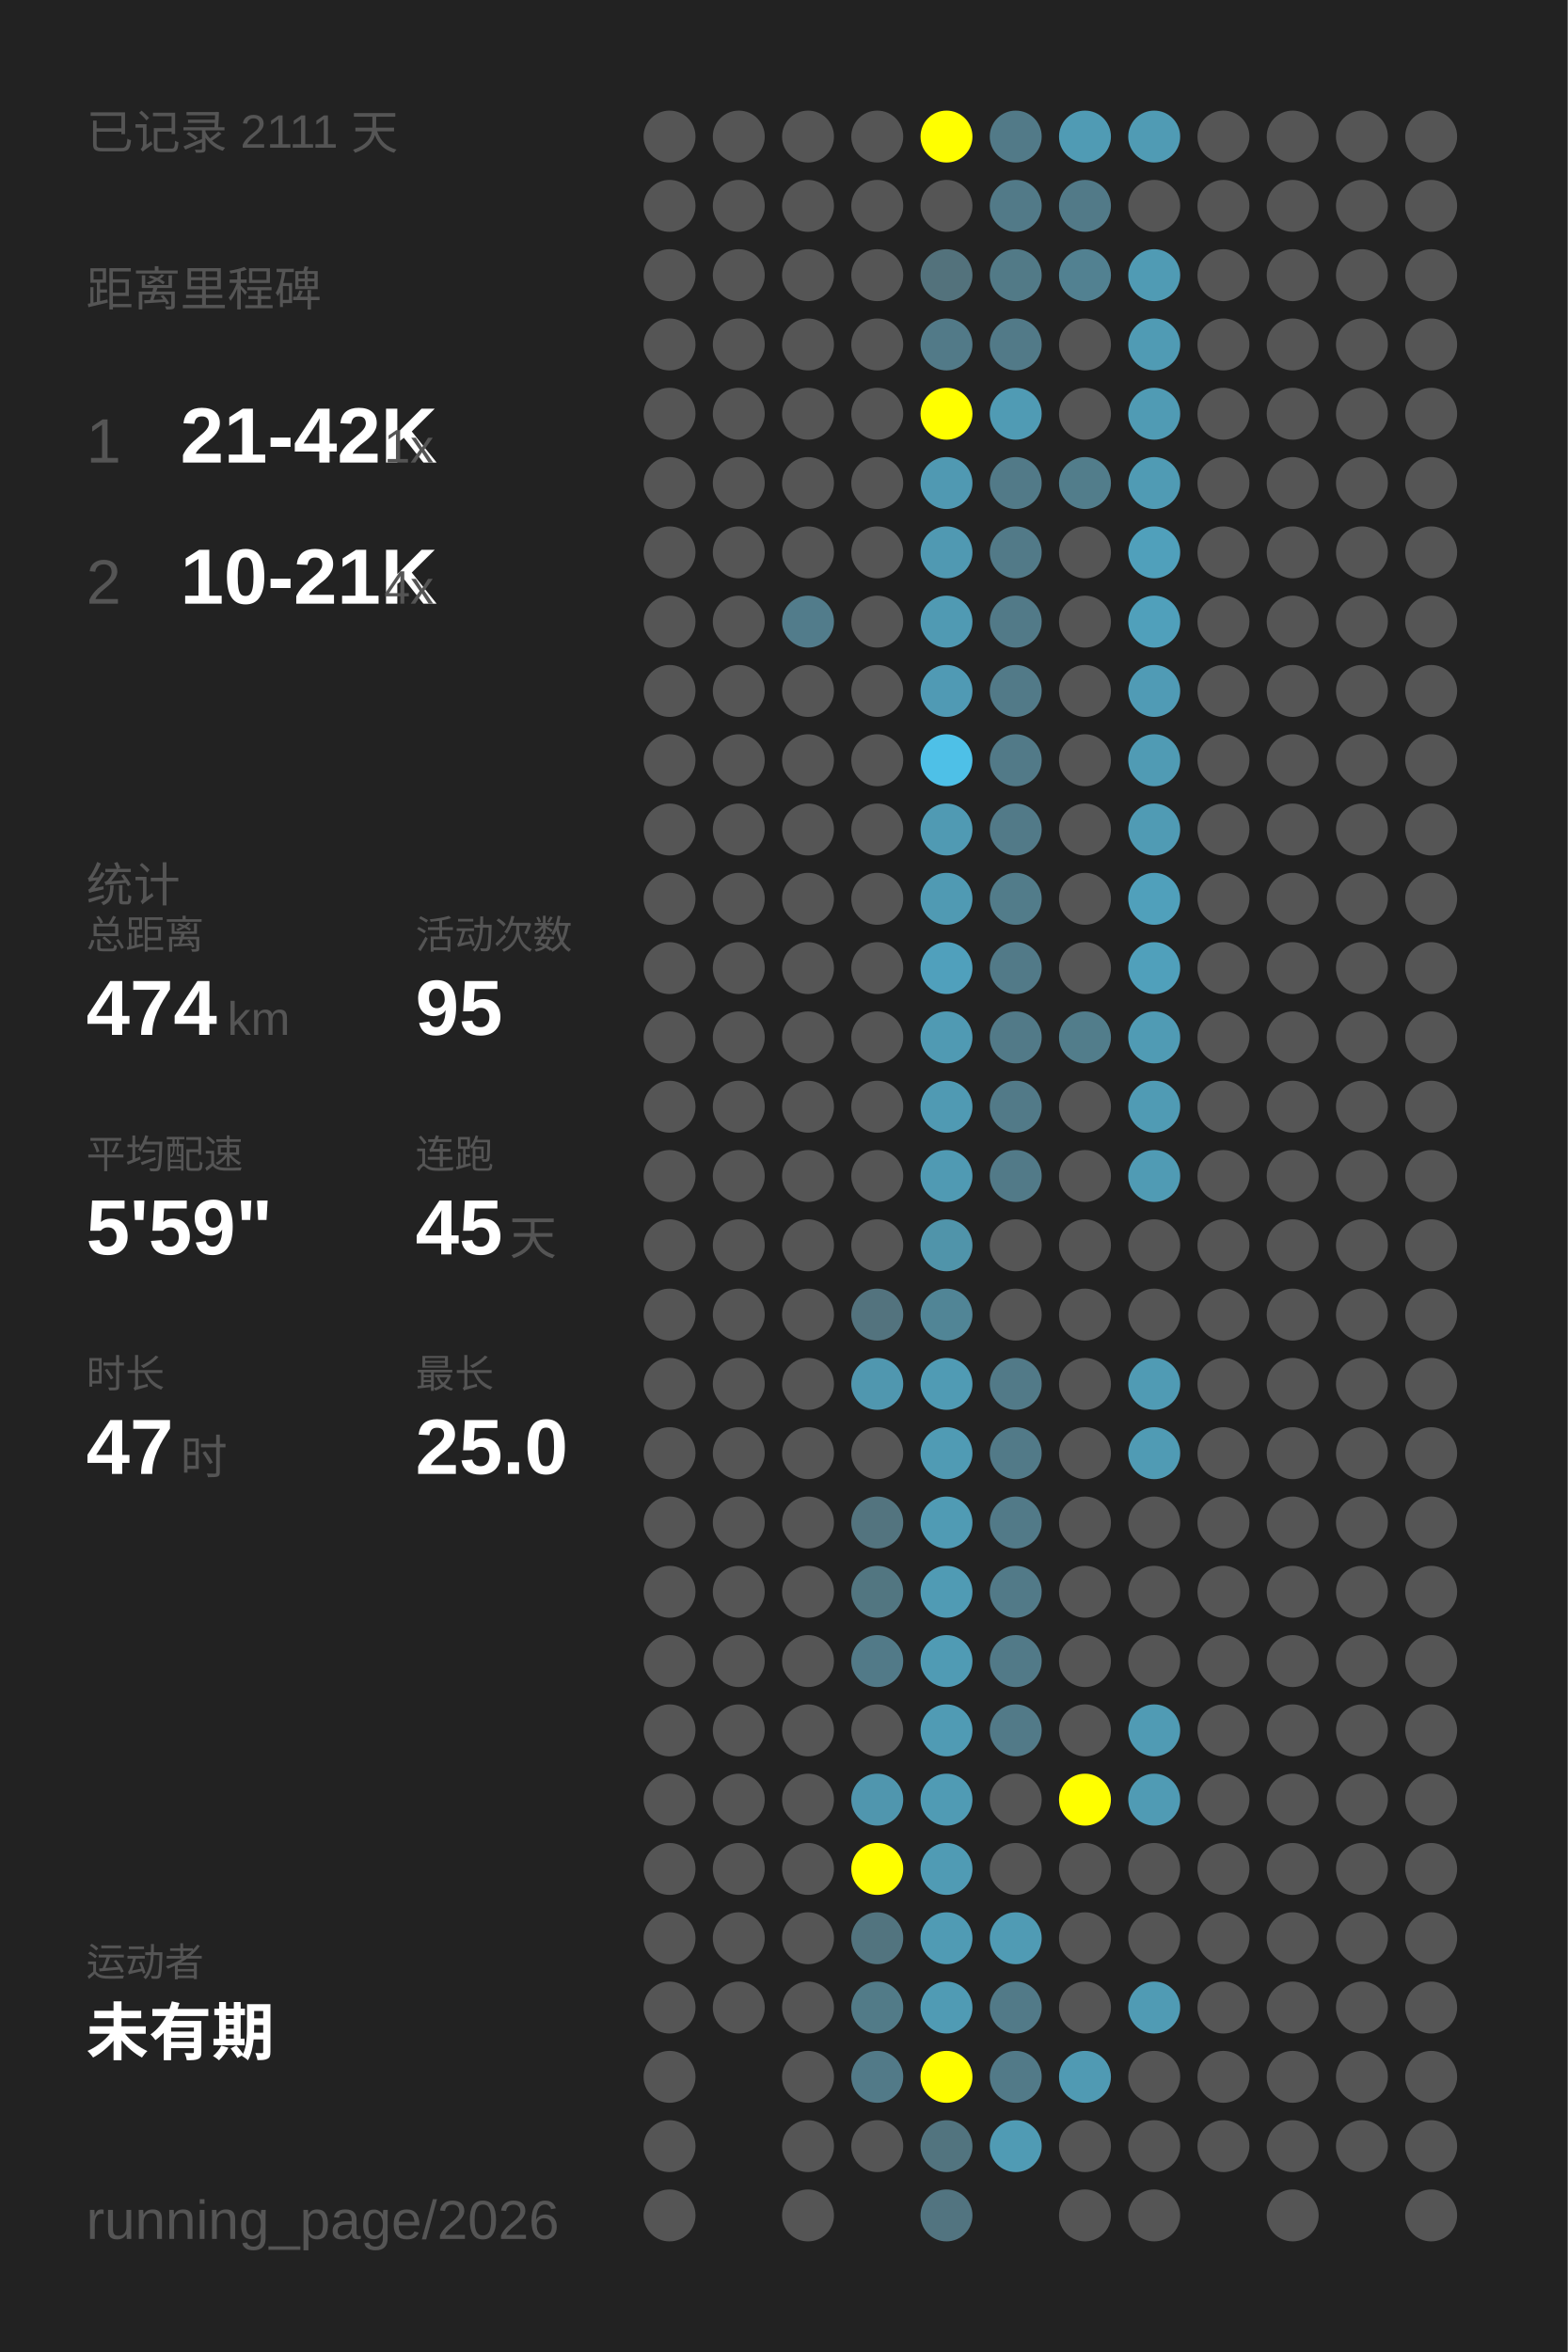
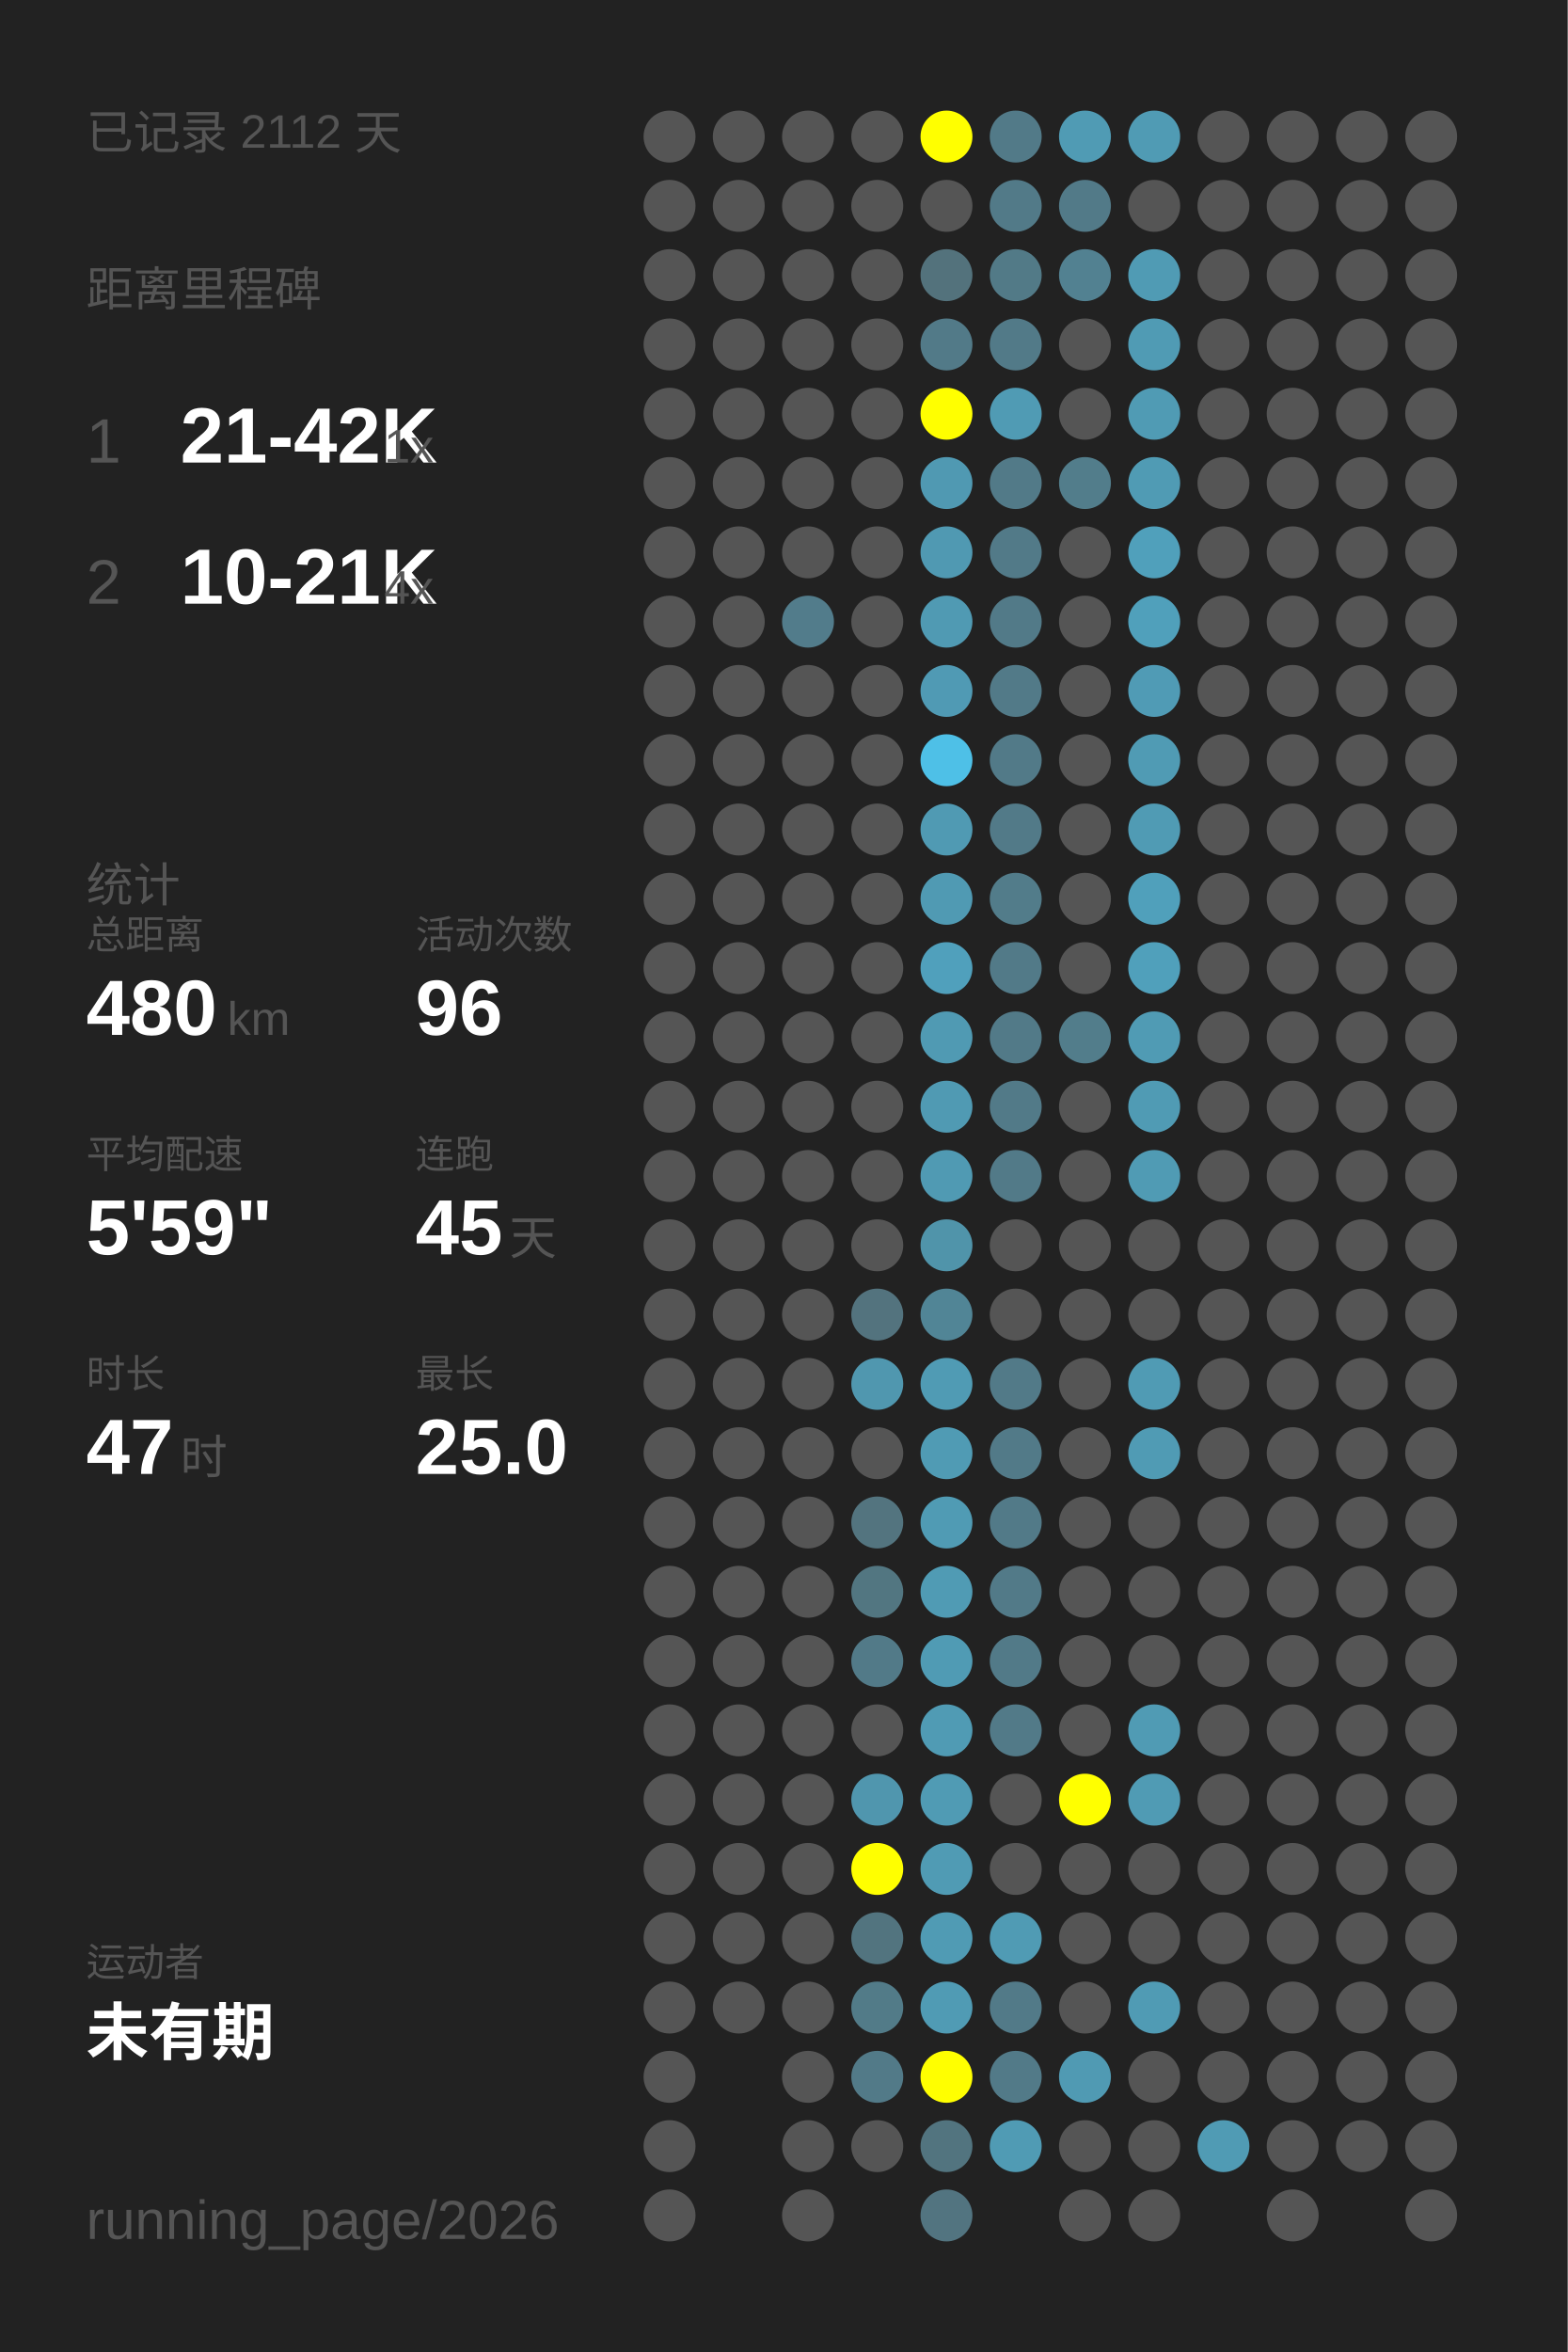
<svg xmlns="http://www.w3.org/2000/svg" baseProfile="full" height="300mm" version="1.1" viewBox="0,0,200,300" width="200mm">
  <defs />
  <rect fill="#222222" height="300" width="200" x="0" y="0" />
-   <text fill="#555555" style="font-size:6px; font-family:Arial;" x="11" y="19">已记录 2111 天</text>
+   <text fill="#555555" style="font-size:6px; font-family:Arial;" x="11" y="19">已记录 2112 天</text>
  <text fill="#555555" style="font-size:6px; font-family:Arial;" x="11" y="39">距离里程碑</text>
  <text fill="#555555" style="font-size:8px; font-family:Arial;" x="11" y="59">1</text>
  <text fill="#FFFFFF" style="font-size:10px; font-family:Arial; font-weight:bold;" x="23" y="59">21-42K</text>
  <text fill="#555555" style="font-size:6px; font-family:Arial;" x="49" y="59">1x</text>
  <text fill="#555555" style="font-size:8px; font-family:Arial;" x="11" y="77">2</text>
  <text fill="#FFFFFF" style="font-size:10px; font-family:Arial; font-weight:bold;" x="23" y="77">10-21K</text>
  <text fill="#555555" style="font-size:6px; font-family:Arial;" x="49" y="77">4x</text>
  <text fill="#555555" style="font-size:6px; font-family:Arial;" x="11" y="115">统计</text>
  <text fill="#555555" style="font-size:5px; font-family:Arial;" x="11" y="121">总距离</text>
-   <text fill="#FFFFFF" style="font-size:10px; font-family:Arial; font-weight:bold;" x="11" y="132">474</text>
+   <text fill="#FFFFFF" style="font-size:10px; font-family:Arial; font-weight:bold;" x="11" y="132">480</text>
  <text fill="#555555" style="font-size:6px; font-family:Arial;" x="29" y="132">km</text>
  <text fill="#555555" style="font-size:5px; font-family:Arial;" x="53" y="121">活动次数</text>
-   <text fill="#FFFFFF" style="font-size:10px; font-family:Arial; font-weight:bold;" x="53" y="132">95</text>
+   <text fill="#FFFFFF" style="font-size:10px; font-family:Arial; font-weight:bold;" x="53" y="132">96</text>
  <text fill="#555555" style="font-size:5px; font-family:Arial;" x="11" y="149">平均配速</text>
  <text fill="#FFFFFF" style="font-size:10px; font-family:Arial; font-weight:bold;" x="11" y="160">5'59"</text>
  <text fill="#555555" style="font-size:5px; font-family:Arial;" x="53" y="149">连跑</text>
  <text fill="#FFFFFF" style="font-size:10px; font-family:Arial; font-weight:bold;" x="53" y="160">45</text>
  <text fill="#555555" style="font-size:6px; font-family:Arial;" x="65" y="160">天</text>
  <text fill="#555555" style="font-size:5px; font-family:Arial;" x="11" y="177">时长</text>
  <text fill="#FFFFFF" style="font-size:10px; font-family:Arial; font-weight:bold;" x="11" y="188">47</text>
  <text fill="#555555" style="font-size:6px; font-family:Arial;" x="23" y="188">时</text>
  <text fill="#555555" style="font-size:5px; font-family:Arial;" x="53" y="177">最长</text>
  <text fill="#FFFFFF" style="font-size:10px; font-family:Arial; font-weight:bold;" x="53" y="188">25.0</text>
  <text fill="#555555" style="font-size:5px; font-family:Arial;" x="11" y="252.065">运动者</text>
  <text fill="#FFFFFF" style="font-size:8px; font-family:Arial; font-weight:bold;" x="11" y="262.065">未有期</text>
  <text fill="#555555" style="font-size:7px; font-family:Arial;" x="11" y="285.581">running_page/2026</text>
  <circle cx="85.417" cy="17.419" fill="#555555" r="3.312" />
  <circle cx="85.417" cy="26.258" fill="#555555" r="3.312" />
  <circle cx="85.417" cy="35.097" fill="#555555" r="3.312" />
  <circle cx="85.417" cy="43.935" fill="#555555" r="3.312" />
  <circle cx="85.417" cy="52.774" fill="#555555" r="3.312" />
  <circle cx="85.417" cy="61.613" fill="#555555" r="3.312" />
  <circle cx="85.417" cy="70.452" fill="#555555" r="3.312" />
  <circle cx="85.417" cy="79.29" fill="#555555" r="3.312" />
  <circle cx="85.417" cy="88.129" fill="#555555" r="3.312" />
  <circle cx="85.417" cy="96.968" fill="#555555" r="3.312" />
  <circle cx="85.417" cy="105.806" fill="#555555" r="3.312" />
  <circle cx="85.417" cy="114.645" fill="#555555" r="3.312" />
  <circle cx="85.417" cy="123.484" fill="#555555" r="3.312" />
  <circle cx="85.417" cy="132.323" fill="#555555" r="3.312" />
  <circle cx="85.417" cy="141.161" fill="#555555" r="3.312" />
  <circle cx="85.417" cy="150" fill="#555555" r="3.312" />
  <circle cx="85.417" cy="158.839" fill="#555555" r="3.312" />
  <circle cx="85.417" cy="167.677" fill="#555555" r="3.312" />
  <circle cx="85.417" cy="176.516" fill="#555555" r="3.312" />
  <circle cx="85.417" cy="185.355" fill="#555555" r="3.312" />
  <circle cx="85.417" cy="194.194" fill="#555555" r="3.312" />
  <circle cx="85.417" cy="203.032" fill="#555555" r="3.312" />
  <circle cx="85.417" cy="211.871" fill="#555555" r="3.312" />
  <circle cx="85.417" cy="220.71" fill="#555555" r="3.312" />
  <circle cx="85.417" cy="229.548" fill="#555555" r="3.312" />
  <circle cx="85.417" cy="238.387" fill="#555555" r="3.312" />
  <circle cx="85.417" cy="247.226" fill="#555555" r="3.312" />
  <circle cx="85.417" cy="256.065" fill="#555555" r="3.312" />
  <circle cx="85.417" cy="264.903" fill="#555555" r="3.312" />
  <circle cx="85.417" cy="273.742" fill="#555555" r="3.312" />
  <circle cx="85.417" cy="282.581" fill="#555555" r="3.312" />
  <circle cx="94.25" cy="17.419" fill="#555555" r="3.312" />
  <circle cx="94.25" cy="26.258" fill="#555555" r="3.312" />
  <circle cx="94.25" cy="35.097" fill="#555555" r="3.312" />
  <circle cx="94.25" cy="43.935" fill="#555555" r="3.312" />
  <circle cx="94.25" cy="52.774" fill="#555555" r="3.312" />
  <circle cx="94.25" cy="61.613" fill="#555555" r="3.312" />
  <circle cx="94.25" cy="70.452" fill="#555555" r="3.312" />
  <circle cx="94.25" cy="79.29" fill="#555555" r="3.312" />
  <circle cx="94.25" cy="88.129" fill="#555555" r="3.312" />
  <circle cx="94.25" cy="96.968" fill="#555555" r="3.312" />
  <circle cx="94.25" cy="105.806" fill="#555555" r="3.312" />
  <circle cx="94.25" cy="114.645" fill="#555555" r="3.312" />
  <circle cx="94.25" cy="123.484" fill="#555555" r="3.312" />
  <circle cx="94.25" cy="132.323" fill="#555555" r="3.312" />
  <circle cx="94.25" cy="141.161" fill="#555555" r="3.312" />
  <circle cx="94.25" cy="150" fill="#555555" r="3.312" />
  <circle cx="94.25" cy="158.839" fill="#555555" r="3.312" />
  <circle cx="94.25" cy="167.677" fill="#555555" r="3.312" />
  <circle cx="94.25" cy="176.516" fill="#555555" r="3.312" />
  <circle cx="94.25" cy="185.355" fill="#555555" r="3.312" />
  <circle cx="94.25" cy="194.194" fill="#555555" r="3.312" />
  <circle cx="94.25" cy="203.032" fill="#555555" r="3.312" />
  <circle cx="94.25" cy="211.871" fill="#555555" r="3.312" />
  <circle cx="94.25" cy="220.71" fill="#555555" r="3.312" />
  <circle cx="94.25" cy="229.548" fill="#555555" r="3.312" />
  <circle cx="94.25" cy="238.387" fill="#555555" r="3.312" />
  <circle cx="94.25" cy="247.226" fill="#555555" r="3.312" />
  <circle cx="94.25" cy="256.065" fill="#555555" r="3.312" />
  <circle cx="103.083" cy="17.419" fill="#555555" r="3.312" />
  <circle cx="103.083" cy="26.258" fill="#555555" r="3.312" />
  <circle cx="103.083" cy="35.097" fill="#555555" r="3.312" />
  <circle cx="103.083" cy="43.935" fill="#555555" r="3.312" />
  <circle cx="103.083" cy="52.774" fill="#555555" r="3.312" />
  <circle cx="103.083" cy="61.613" fill="#555555" r="3.312" />
  <circle cx="103.083" cy="70.452" fill="#555555" r="3.312" />
  <circle cx="103.083" cy="79.29" fill="#527c8b" r="3.312" />
  <circle cx="103.083" cy="88.129" fill="#555555" r="3.312" />
  <circle cx="103.083" cy="96.968" fill="#555555" r="3.312" />
  <circle cx="103.083" cy="105.806" fill="#555555" r="3.312" />
  <circle cx="103.083" cy="114.645" fill="#555555" r="3.312" />
  <circle cx="103.083" cy="123.484" fill="#555555" r="3.312" />
  <circle cx="103.083" cy="132.323" fill="#555555" r="3.312" />
  <circle cx="103.083" cy="141.161" fill="#555555" r="3.312" />
  <circle cx="103.083" cy="150" fill="#555555" r="3.312" />
  <circle cx="103.083" cy="158.839" fill="#555555" r="3.312" />
  <circle cx="103.083" cy="167.677" fill="#555555" r="3.312" />
  <circle cx="103.083" cy="176.516" fill="#555555" r="3.312" />
  <circle cx="103.083" cy="185.355" fill="#555555" r="3.312" />
  <circle cx="103.083" cy="194.194" fill="#555555" r="3.312" />
  <circle cx="103.083" cy="203.032" fill="#555555" r="3.312" />
  <circle cx="103.083" cy="211.871" fill="#555555" r="3.312" />
  <circle cx="103.083" cy="220.71" fill="#555555" r="3.312" />
  <circle cx="103.083" cy="229.548" fill="#555555" r="3.312" />
  <circle cx="103.083" cy="238.387" fill="#555555" r="3.312" />
  <circle cx="103.083" cy="247.226" fill="#555555" r="3.312" />
  <circle cx="103.083" cy="256.065" fill="#555555" r="3.312" />
  <circle cx="103.083" cy="264.903" fill="#555555" r="3.312" />
  <circle cx="103.083" cy="273.742" fill="#555555" r="3.312" />
  <circle cx="103.083" cy="282.581" fill="#555555" r="3.312" />
  <circle cx="111.917" cy="17.419" fill="#555555" r="3.312" />
  <circle cx="111.917" cy="26.258" fill="#555555" r="3.312" />
  <circle cx="111.917" cy="35.097" fill="#555555" r="3.312" />
  <circle cx="111.917" cy="43.935" fill="#555555" r="3.312" />
  <circle cx="111.917" cy="52.774" fill="#555555" r="3.312" />
  <circle cx="111.917" cy="61.613" fill="#555555" r="3.312" />
  <circle cx="111.917" cy="70.452" fill="#555555" r="3.312" />
  <circle cx="111.917" cy="79.29" fill="#555555" r="3.312" />
  <circle cx="111.917" cy="88.129" fill="#555555" r="3.312" />
  <circle cx="111.917" cy="96.968" fill="#555555" r="3.312" />
  <circle cx="111.917" cy="105.806" fill="#555555" r="3.312" />
  <circle cx="111.917" cy="114.645" fill="#555555" r="3.312" />
  <circle cx="111.917" cy="123.484" fill="#555555" r="3.312" />
  <circle cx="111.917" cy="132.323" fill="#555555" r="3.312" />
  <circle cx="111.917" cy="141.161" fill="#555555" r="3.312" />
  <circle cx="111.917" cy="150" fill="#555555" r="3.312" />
  <circle cx="111.917" cy="158.839" fill="#555555" r="3.312" />
  <circle cx="111.917" cy="167.677" fill="#53737e" r="3.312" />
  <circle cx="111.917" cy="176.516" fill="#5097af" r="3.312" />
  <circle cx="111.917" cy="185.355" fill="#555555" r="3.312" />
  <circle cx="111.917" cy="194.194" fill="#53747f" r="3.312" />
  <circle cx="111.917" cy="203.032" fill="#527681" r="3.312" />
  <circle cx="111.917" cy="211.871" fill="#527a88" r="3.312" />
  <circle cx="111.917" cy="220.71" fill="#555555" r="3.312" />
  <circle cx="111.917" cy="229.548" fill="#5096ae" r="3.312" />
  <circle cx="111.917" cy="238.387" fill="#FFFF00" r="3.312" />
  <circle cx="111.917" cy="247.226" fill="#52747f" r="3.312" />
  <circle cx="111.917" cy="256.065" fill="#527b88" r="3.312" />
  <circle cx="111.917" cy="264.903" fill="#527a88" r="3.312" />
  <circle cx="111.917" cy="273.742" fill="#555555" r="3.312" />
  <circle cx="120.75" cy="17.419" fill="#FFFF00" r="3.312" />
  <circle cx="120.75" cy="26.258" fill="#555555" r="3.312" />
  <circle cx="120.75" cy="35.097" fill="#53727c" r="3.312" />
  <circle cx="120.75" cy="43.935" fill="#527a88" r="3.312" />
  <circle cx="120.75" cy="52.774" fill="#FFFF00" r="3.312" />
  <circle cx="120.75" cy="61.613" fill="#5099b2" r="3.312" />
  <circle cx="120.75" cy="70.452" fill="#5099b2" r="3.312" />
  <circle cx="120.75" cy="79.29" fill="#509ab3" r="3.312" />
  <circle cx="120.75" cy="88.129" fill="#509ab4" r="3.312" />
  <circle cx="120.75" cy="96.968" fill="#4ec0e7" r="3.312" />
  <circle cx="120.75" cy="105.806" fill="#509ab3" r="3.312" />
  <circle cx="120.75" cy="114.645" fill="#509ab3" r="3.312" />
  <circle cx="120.75" cy="123.484" fill="#50a0bc" r="3.312" />
  <circle cx="120.75" cy="132.323" fill="#509ab3" r="3.312" />
  <circle cx="120.75" cy="141.161" fill="#509ab3" r="3.312" />
  <circle cx="120.75" cy="150" fill="#509ab3" r="3.312" />
  <circle cx="120.75" cy="158.839" fill="#5094aa" r="3.312" />
  <circle cx="120.75" cy="167.677" fill="#518596" r="3.312" />
  <circle cx="120.75" cy="176.516" fill="#509bb4" r="3.312" />
  <circle cx="120.75" cy="185.355" fill="#509bb4" r="3.312" />
  <circle cx="120.75" cy="194.194" fill="#509bb4" r="3.312" />
  <circle cx="120.75" cy="203.032" fill="#509bb4" r="3.312" />
  <circle cx="120.75" cy="211.871" fill="#509bb4" r="3.312" />
  <circle cx="120.75" cy="220.71" fill="#509bb4" r="3.312" />
  <circle cx="120.75" cy="229.548" fill="#509bb4" r="3.312" />
  <circle cx="120.75" cy="238.387" fill="#509bb4" r="3.312" />
  <circle cx="120.75" cy="247.226" fill="#509bb4" r="3.312" />
  <circle cx="120.75" cy="256.065" fill="#509bb4" r="3.312" />
  <circle cx="120.75" cy="264.903" fill="#FFFF00" r="3.312" />
  <circle cx="120.75" cy="273.742" fill="#52747f" r="3.312" />
  <circle cx="120.75" cy="282.581" fill="#527480" r="3.312" />
  <circle cx="129.583" cy="17.419" fill="#527a88" r="3.312" />
  <circle cx="129.583" cy="26.258" fill="#527a88" r="3.312" />
  <circle cx="129.583" cy="35.097" fill="#527a87" r="3.312" />
  <circle cx="129.583" cy="43.935" fill="#527a88" r="3.312" />
  <circle cx="129.583" cy="52.774" fill="#509bb4" r="3.312" />
  <circle cx="129.583" cy="61.613" fill="#527a88" r="3.312" />
  <circle cx="129.583" cy="70.452" fill="#527a88" r="3.312" />
  <circle cx="129.583" cy="79.29" fill="#527a88" r="3.312" />
  <circle cx="129.583" cy="88.129" fill="#527a88" r="3.312" />
  <circle cx="129.583" cy="96.968" fill="#527a88" r="3.312" />
  <circle cx="129.583" cy="105.806" fill="#527a88" r="3.312" />
  <circle cx="129.583" cy="114.645" fill="#527c8a" r="3.312" />
  <circle cx="129.583" cy="123.484" fill="#527a88" r="3.312" />
  <circle cx="129.583" cy="132.323" fill="#527a88" r="3.312" />
  <circle cx="129.583" cy="141.161" fill="#527a88" r="3.312" />
  <circle cx="129.583" cy="150" fill="#527a88" r="3.312" />
  <circle cx="129.583" cy="158.839" fill="#555555" r="3.312" />
  <circle cx="129.583" cy="167.677" fill="#555555" r="3.312" />
  <circle cx="129.583" cy="176.516" fill="#527a88" r="3.312" />
  <circle cx="129.583" cy="185.355" fill="#527a88" r="3.312" />
  <circle cx="129.583" cy="194.194" fill="#527a88" r="3.312" />
  <circle cx="129.583" cy="203.032" fill="#527a88" r="3.312" />
  <circle cx="129.583" cy="211.871" fill="#527a88" r="3.312" />
  <circle cx="129.583" cy="220.71" fill="#527a88" r="3.312" />
  <circle cx="129.583" cy="229.548" fill="#555555" r="3.312" />
  <circle cx="129.583" cy="238.387" fill="#555555" r="3.312" />
  <circle cx="129.583" cy="247.226" fill="#509bb4" r="3.312" />
  <circle cx="129.583" cy="256.065" fill="#527a88" r="3.312" />
  <circle cx="129.583" cy="264.903" fill="#527a88" r="3.312" />
  <circle cx="129.583" cy="273.742" fill="#509bb4" r="3.312" />
  <circle cx="138.417" cy="17.419" fill="#509bb4" r="3.312" />
  <circle cx="138.417" cy="26.258" fill="#527a88" r="3.312" />
  <circle cx="138.417" cy="35.097" fill="#528191" r="3.312" />
  <circle cx="138.417" cy="43.935" fill="#555555" r="3.312" />
  <circle cx="138.417" cy="52.774" fill="#555555" r="3.312" />
  <circle cx="138.417" cy="61.613" fill="#527d8b" r="3.312" />
  <circle cx="138.417" cy="70.452" fill="#555555" r="3.312" />
  <circle cx="138.417" cy="79.29" fill="#555555" r="3.312" />
  <circle cx="138.417" cy="88.129" fill="#555555" r="3.312" />
  <circle cx="138.417" cy="96.968" fill="#555555" r="3.312" />
  <circle cx="138.417" cy="105.806" fill="#555555" r="3.312" />
  <circle cx="138.417" cy="114.645" fill="#555555" r="3.312" />
  <circle cx="138.417" cy="123.484" fill="#555555" r="3.312" />
  <circle cx="138.417" cy="132.323" fill="#527d8b" r="3.312" />
  <circle cx="138.417" cy="141.161" fill="#555555" r="3.312" />
  <circle cx="138.417" cy="150" fill="#555555" r="3.312" />
  <circle cx="138.417" cy="158.839" fill="#555555" r="3.312" />
  <circle cx="138.417" cy="167.677" fill="#555555" r="3.312" />
  <circle cx="138.417" cy="176.516" fill="#555555" r="3.312" />
  <circle cx="138.417" cy="185.355" fill="#555555" r="3.312" />
  <circle cx="138.417" cy="194.194" fill="#555555" r="3.312" />
  <circle cx="138.417" cy="203.032" fill="#555555" r="3.312" />
  <circle cx="138.417" cy="211.871" fill="#555555" r="3.312" />
  <circle cx="138.417" cy="220.71" fill="#555555" r="3.312" />
  <circle cx="138.417" cy="229.548" fill="#FFFF00" r="3.312" />
  <circle cx="138.417" cy="238.387" fill="#555555" r="3.312" />
  <circle cx="138.417" cy="247.226" fill="#555555" r="3.312" />
  <circle cx="138.417" cy="256.065" fill="#555555" r="3.312" />
  <circle cx="138.417" cy="264.903" fill="#509ab3" r="3.312" />
  <circle cx="138.417" cy="273.742" fill="#555555" r="3.312" />
  <circle cx="138.417" cy="282.581" fill="#555555" r="3.312" />
  <circle cx="147.25" cy="17.419" fill="#509bb4" r="3.312" />
  <circle cx="147.25" cy="26.258" fill="#555555" r="3.312" />
  <circle cx="147.25" cy="35.097" fill="#509bb4" r="3.312" />
  <circle cx="147.25" cy="43.935" fill="#509bb4" r="3.312" />
  <circle cx="147.25" cy="52.774" fill="#509bb4" r="3.312" />
  <circle cx="147.25" cy="61.613" fill="#509bb4" r="3.312" />
  <circle cx="147.25" cy="70.452" fill="#50a0bb" r="3.312" />
  <circle cx="147.25" cy="79.29" fill="#50a0bb" r="3.312" />
  <circle cx="147.25" cy="88.129" fill="#509bb5" r="3.312" />
  <circle cx="147.25" cy="96.968" fill="#509bb4" r="3.312" />
  <circle cx="147.25" cy="105.806" fill="#509bb4" r="3.312" />
  <circle cx="147.25" cy="114.645" fill="#50a0bb" r="3.312" />
  <circle cx="147.25" cy="123.484" fill="#50a0bb" r="3.312" />
  <circle cx="147.25" cy="132.323" fill="#509bb4" r="3.312" />
  <circle cx="147.25" cy="141.161" fill="#509bb4" r="3.312" />
  <circle cx="147.25" cy="150" fill="#509bb4" r="3.312" />
  <circle cx="147.25" cy="158.839" fill="#555555" r="3.312" />
  <circle cx="147.25" cy="167.677" fill="#555555" r="3.312" />
  <circle cx="147.25" cy="176.516" fill="#509bb4" r="3.312" />
  <circle cx="147.25" cy="185.355" fill="#509bb4" r="3.312" />
  <circle cx="147.25" cy="194.194" fill="#555555" r="3.312" />
  <circle cx="147.25" cy="203.032" fill="#555555" r="3.312" />
  <circle cx="147.25" cy="211.871" fill="#555555" r="3.312" />
  <circle cx="147.25" cy="220.71" fill="#509bb4" r="3.312" />
  <circle cx="147.25" cy="229.548" fill="#509bb4" r="3.312" />
  <circle cx="147.25" cy="238.387" fill="#555555" r="3.312" />
  <circle cx="147.25" cy="247.226" fill="#555555" r="3.312" />
  <circle cx="147.25" cy="256.065" fill="#509bb4" r="3.312" />
  <circle cx="147.25" cy="264.903" fill="#555555" r="3.312" />
  <circle cx="147.25" cy="273.742" fill="#555555" r="3.312" />
  <circle cx="147.25" cy="282.581" fill="#555555" r="3.312" />
  <circle cx="156.083" cy="17.419" fill="#555555" r="3.312" />
  <circle cx="156.083" cy="26.258" fill="#555555" r="3.312" />
  <circle cx="156.083" cy="35.097" fill="#555555" r="3.312" />
  <circle cx="156.083" cy="43.935" fill="#555555" r="3.312" />
  <circle cx="156.083" cy="52.774" fill="#555555" r="3.312" />
  <circle cx="156.083" cy="61.613" fill="#555555" r="3.312" />
  <circle cx="156.083" cy="70.452" fill="#555555" r="3.312" />
  <circle cx="156.083" cy="79.29" fill="#555555" r="3.312" />
  <circle cx="156.083" cy="88.129" fill="#555555" r="3.312" />
  <circle cx="156.083" cy="96.968" fill="#555555" r="3.312" />
  <circle cx="156.083" cy="105.806" fill="#555555" r="3.312" />
  <circle cx="156.083" cy="114.645" fill="#555555" r="3.312" />
  <circle cx="156.083" cy="123.484" fill="#555555" r="3.312" />
  <circle cx="156.083" cy="132.323" fill="#555555" r="3.312" />
  <circle cx="156.083" cy="141.161" fill="#555555" r="3.312" />
  <circle cx="156.083" cy="150" fill="#555555" r="3.312" />
  <circle cx="156.083" cy="158.839" fill="#555555" r="3.312" />
  <circle cx="156.083" cy="167.677" fill="#555555" r="3.312" />
  <circle cx="156.083" cy="176.516" fill="#555555" r="3.312" />
  <circle cx="156.083" cy="185.355" fill="#555555" r="3.312" />
  <circle cx="156.083" cy="194.194" fill="#555555" r="3.312" />
  <circle cx="156.083" cy="203.032" fill="#555555" r="3.312" />
  <circle cx="156.083" cy="211.871" fill="#555555" r="3.312" />
  <circle cx="156.083" cy="220.71" fill="#555555" r="3.312" />
  <circle cx="156.083" cy="229.548" fill="#555555" r="3.312" />
  <circle cx="156.083" cy="238.387" fill="#555555" r="3.312" />
  <circle cx="156.083" cy="247.226" fill="#555555" r="3.312" />
  <circle cx="156.083" cy="256.065" fill="#555555" r="3.312" />
  <circle cx="156.083" cy="264.903" fill="#555555" r="3.312" />
-   <circle cx="156.083" cy="273.742" fill="#555555" r="3.312" />
+   <circle cx="156.083" cy="273.742" fill="#509bb4" r="3.312" />
  <circle cx="164.917" cy="17.419" fill="#555555" r="3.312" />
  <circle cx="164.917" cy="26.258" fill="#555555" r="3.312" />
  <circle cx="164.917" cy="35.097" fill="#555555" r="3.312" />
  <circle cx="164.917" cy="43.935" fill="#555555" r="3.312" />
  <circle cx="164.917" cy="52.774" fill="#555555" r="3.312" />
  <circle cx="164.917" cy="61.613" fill="#555555" r="3.312" />
  <circle cx="164.917" cy="70.452" fill="#555555" r="3.312" />
  <circle cx="164.917" cy="79.29" fill="#555555" r="3.312" />
  <circle cx="164.917" cy="88.129" fill="#555555" r="3.312" />
  <circle cx="164.917" cy="96.968" fill="#555555" r="3.312" />
  <circle cx="164.917" cy="105.806" fill="#555555" r="3.312" />
  <circle cx="164.917" cy="114.645" fill="#555555" r="3.312" />
  <circle cx="164.917" cy="123.484" fill="#555555" r="3.312" />
  <circle cx="164.917" cy="132.323" fill="#555555" r="3.312" />
  <circle cx="164.917" cy="141.161" fill="#555555" r="3.312" />
  <circle cx="164.917" cy="150" fill="#555555" r="3.312" />
  <circle cx="164.917" cy="158.839" fill="#555555" r="3.312" />
  <circle cx="164.917" cy="167.677" fill="#555555" r="3.312" />
  <circle cx="164.917" cy="176.516" fill="#555555" r="3.312" />
  <circle cx="164.917" cy="185.355" fill="#555555" r="3.312" />
  <circle cx="164.917" cy="194.194" fill="#555555" r="3.312" />
  <circle cx="164.917" cy="203.032" fill="#555555" r="3.312" />
  <circle cx="164.917" cy="211.871" fill="#555555" r="3.312" />
  <circle cx="164.917" cy="220.71" fill="#555555" r="3.312" />
  <circle cx="164.917" cy="229.548" fill="#555555" r="3.312" />
  <circle cx="164.917" cy="238.387" fill="#555555" r="3.312" />
  <circle cx="164.917" cy="247.226" fill="#555555" r="3.312" />
  <circle cx="164.917" cy="256.065" fill="#555555" r="3.312" />
  <circle cx="164.917" cy="264.903" fill="#555555" r="3.312" />
  <circle cx="164.917" cy="273.742" fill="#555555" r="3.312" />
  <circle cx="164.917" cy="282.581" fill="#555555" r="3.312" />
  <circle cx="173.75" cy="17.419" fill="#555555" r="3.312" />
  <circle cx="173.75" cy="26.258" fill="#555555" r="3.312" />
  <circle cx="173.75" cy="35.097" fill="#555555" r="3.312" />
  <circle cx="173.75" cy="43.935" fill="#555555" r="3.312" />
  <circle cx="173.75" cy="52.774" fill="#555555" r="3.312" />
  <circle cx="173.75" cy="61.613" fill="#555555" r="3.312" />
  <circle cx="173.75" cy="70.452" fill="#555555" r="3.312" />
  <circle cx="173.75" cy="79.29" fill="#555555" r="3.312" />
  <circle cx="173.75" cy="88.129" fill="#555555" r="3.312" />
  <circle cx="173.75" cy="96.968" fill="#555555" r="3.312" />
  <circle cx="173.75" cy="105.806" fill="#555555" r="3.312" />
  <circle cx="173.75" cy="114.645" fill="#555555" r="3.312" />
  <circle cx="173.75" cy="123.484" fill="#555555" r="3.312" />
  <circle cx="173.75" cy="132.323" fill="#555555" r="3.312" />
  <circle cx="173.75" cy="141.161" fill="#555555" r="3.312" />
  <circle cx="173.75" cy="150" fill="#555555" r="3.312" />
  <circle cx="173.75" cy="158.839" fill="#555555" r="3.312" />
  <circle cx="173.75" cy="167.677" fill="#555555" r="3.312" />
  <circle cx="173.75" cy="176.516" fill="#555555" r="3.312" />
  <circle cx="173.75" cy="185.355" fill="#555555" r="3.312" />
  <circle cx="173.75" cy="194.194" fill="#555555" r="3.312" />
  <circle cx="173.75" cy="203.032" fill="#555555" r="3.312" />
  <circle cx="173.75" cy="211.871" fill="#555555" r="3.312" />
  <circle cx="173.75" cy="220.71" fill="#555555" r="3.312" />
  <circle cx="173.75" cy="229.548" fill="#555555" r="3.312" />
  <circle cx="173.75" cy="238.387" fill="#555555" r="3.312" />
  <circle cx="173.75" cy="247.226" fill="#555555" r="3.312" />
  <circle cx="173.75" cy="256.065" fill="#555555" r="3.312" />
  <circle cx="173.75" cy="264.903" fill="#555555" r="3.312" />
  <circle cx="173.75" cy="273.742" fill="#555555" r="3.312" />
  <circle cx="182.583" cy="17.419" fill="#555555" r="3.312" />
  <circle cx="182.583" cy="26.258" fill="#555555" r="3.312" />
  <circle cx="182.583" cy="35.097" fill="#555555" r="3.312" />
  <circle cx="182.583" cy="43.935" fill="#555555" r="3.312" />
  <circle cx="182.583" cy="52.774" fill="#555555" r="3.312" />
  <circle cx="182.583" cy="61.613" fill="#555555" r="3.312" />
  <circle cx="182.583" cy="70.452" fill="#555555" r="3.312" />
  <circle cx="182.583" cy="79.29" fill="#555555" r="3.312" />
  <circle cx="182.583" cy="88.129" fill="#555555" r="3.312" />
  <circle cx="182.583" cy="96.968" fill="#555555" r="3.312" />
  <circle cx="182.583" cy="105.806" fill="#555555" r="3.312" />
  <circle cx="182.583" cy="114.645" fill="#555555" r="3.312" />
  <circle cx="182.583" cy="123.484" fill="#555555" r="3.312" />
  <circle cx="182.583" cy="132.323" fill="#555555" r="3.312" />
  <circle cx="182.583" cy="141.161" fill="#555555" r="3.312" />
  <circle cx="182.583" cy="150" fill="#555555" r="3.312" />
  <circle cx="182.583" cy="158.839" fill="#555555" r="3.312" />
  <circle cx="182.583" cy="167.677" fill="#555555" r="3.312" />
  <circle cx="182.583" cy="176.516" fill="#555555" r="3.312" />
  <circle cx="182.583" cy="185.355" fill="#555555" r="3.312" />
  <circle cx="182.583" cy="194.194" fill="#555555" r="3.312" />
  <circle cx="182.583" cy="203.032" fill="#555555" r="3.312" />
  <circle cx="182.583" cy="211.871" fill="#555555" r="3.312" />
  <circle cx="182.583" cy="220.71" fill="#555555" r="3.312" />
  <circle cx="182.583" cy="229.548" fill="#555555" r="3.312" />
  <circle cx="182.583" cy="238.387" fill="#555555" r="3.312" />
  <circle cx="182.583" cy="247.226" fill="#555555" r="3.312" />
  <circle cx="182.583" cy="256.065" fill="#555555" r="3.312" />
  <circle cx="182.583" cy="264.903" fill="#555555" r="3.312" />
  <circle cx="182.583" cy="273.742" fill="#555555" r="3.312" />
  <circle cx="182.583" cy="282.581" fill="#555555" r="3.312" />
</svg>
